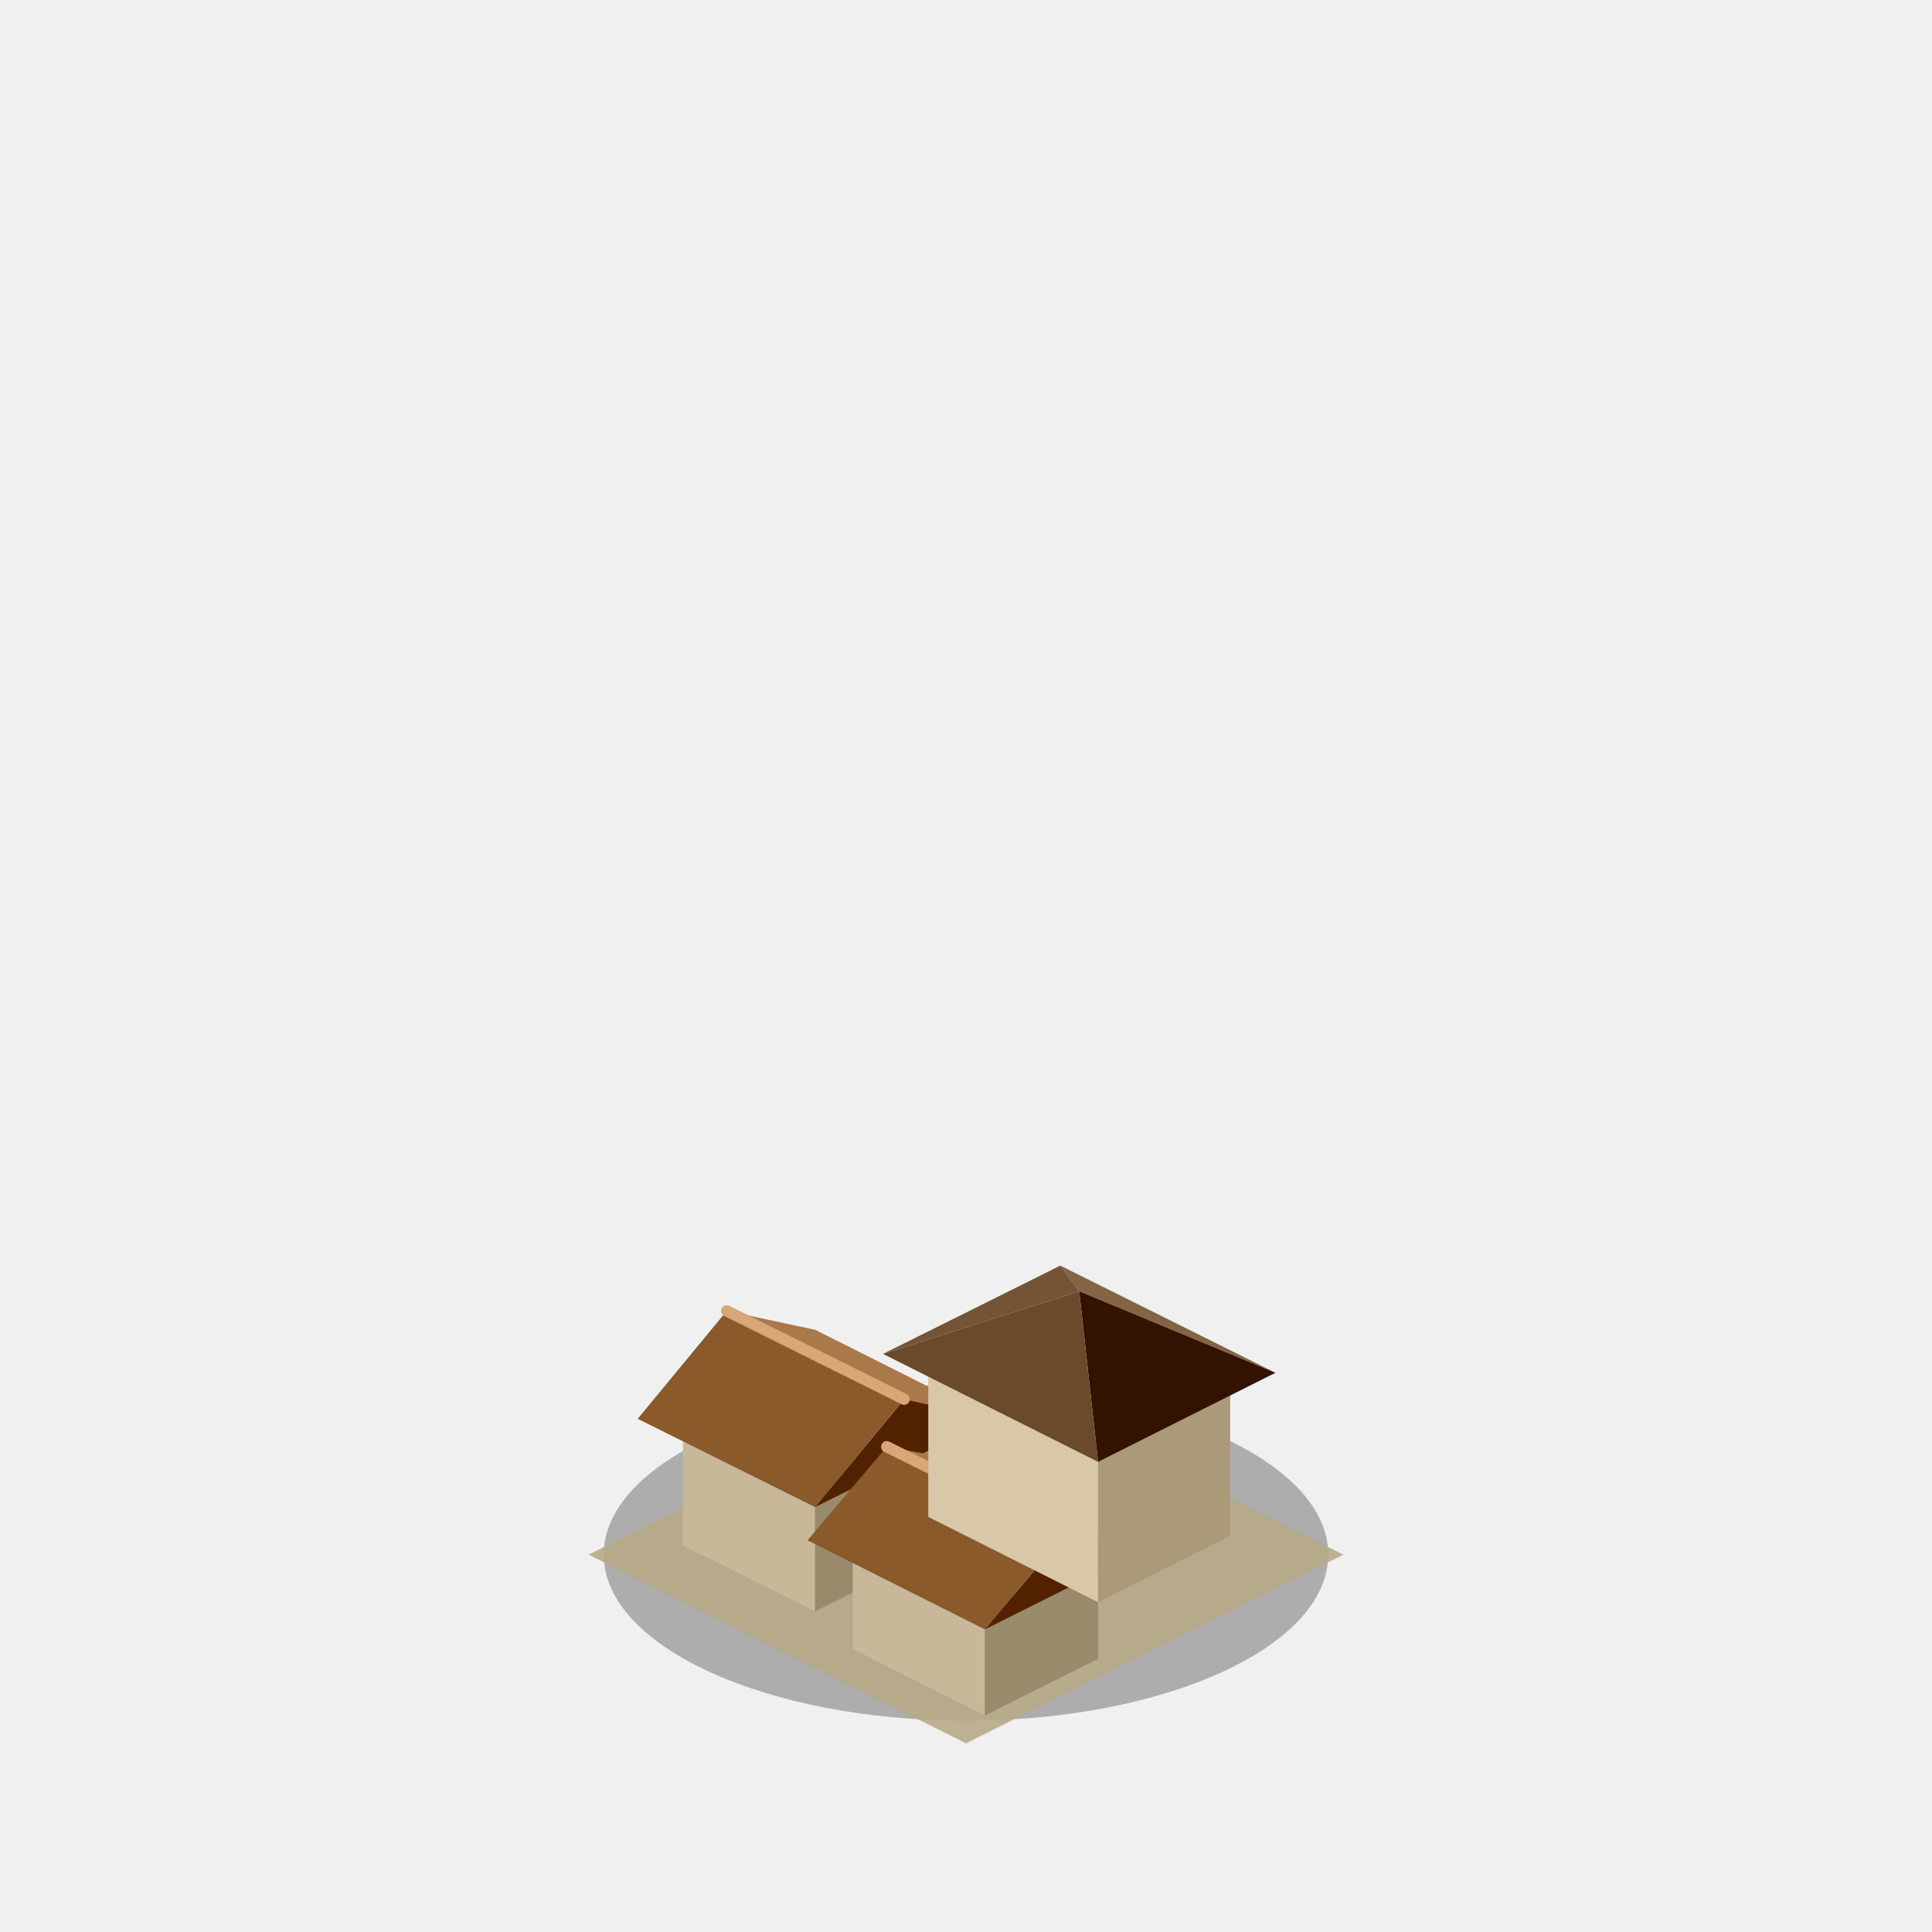
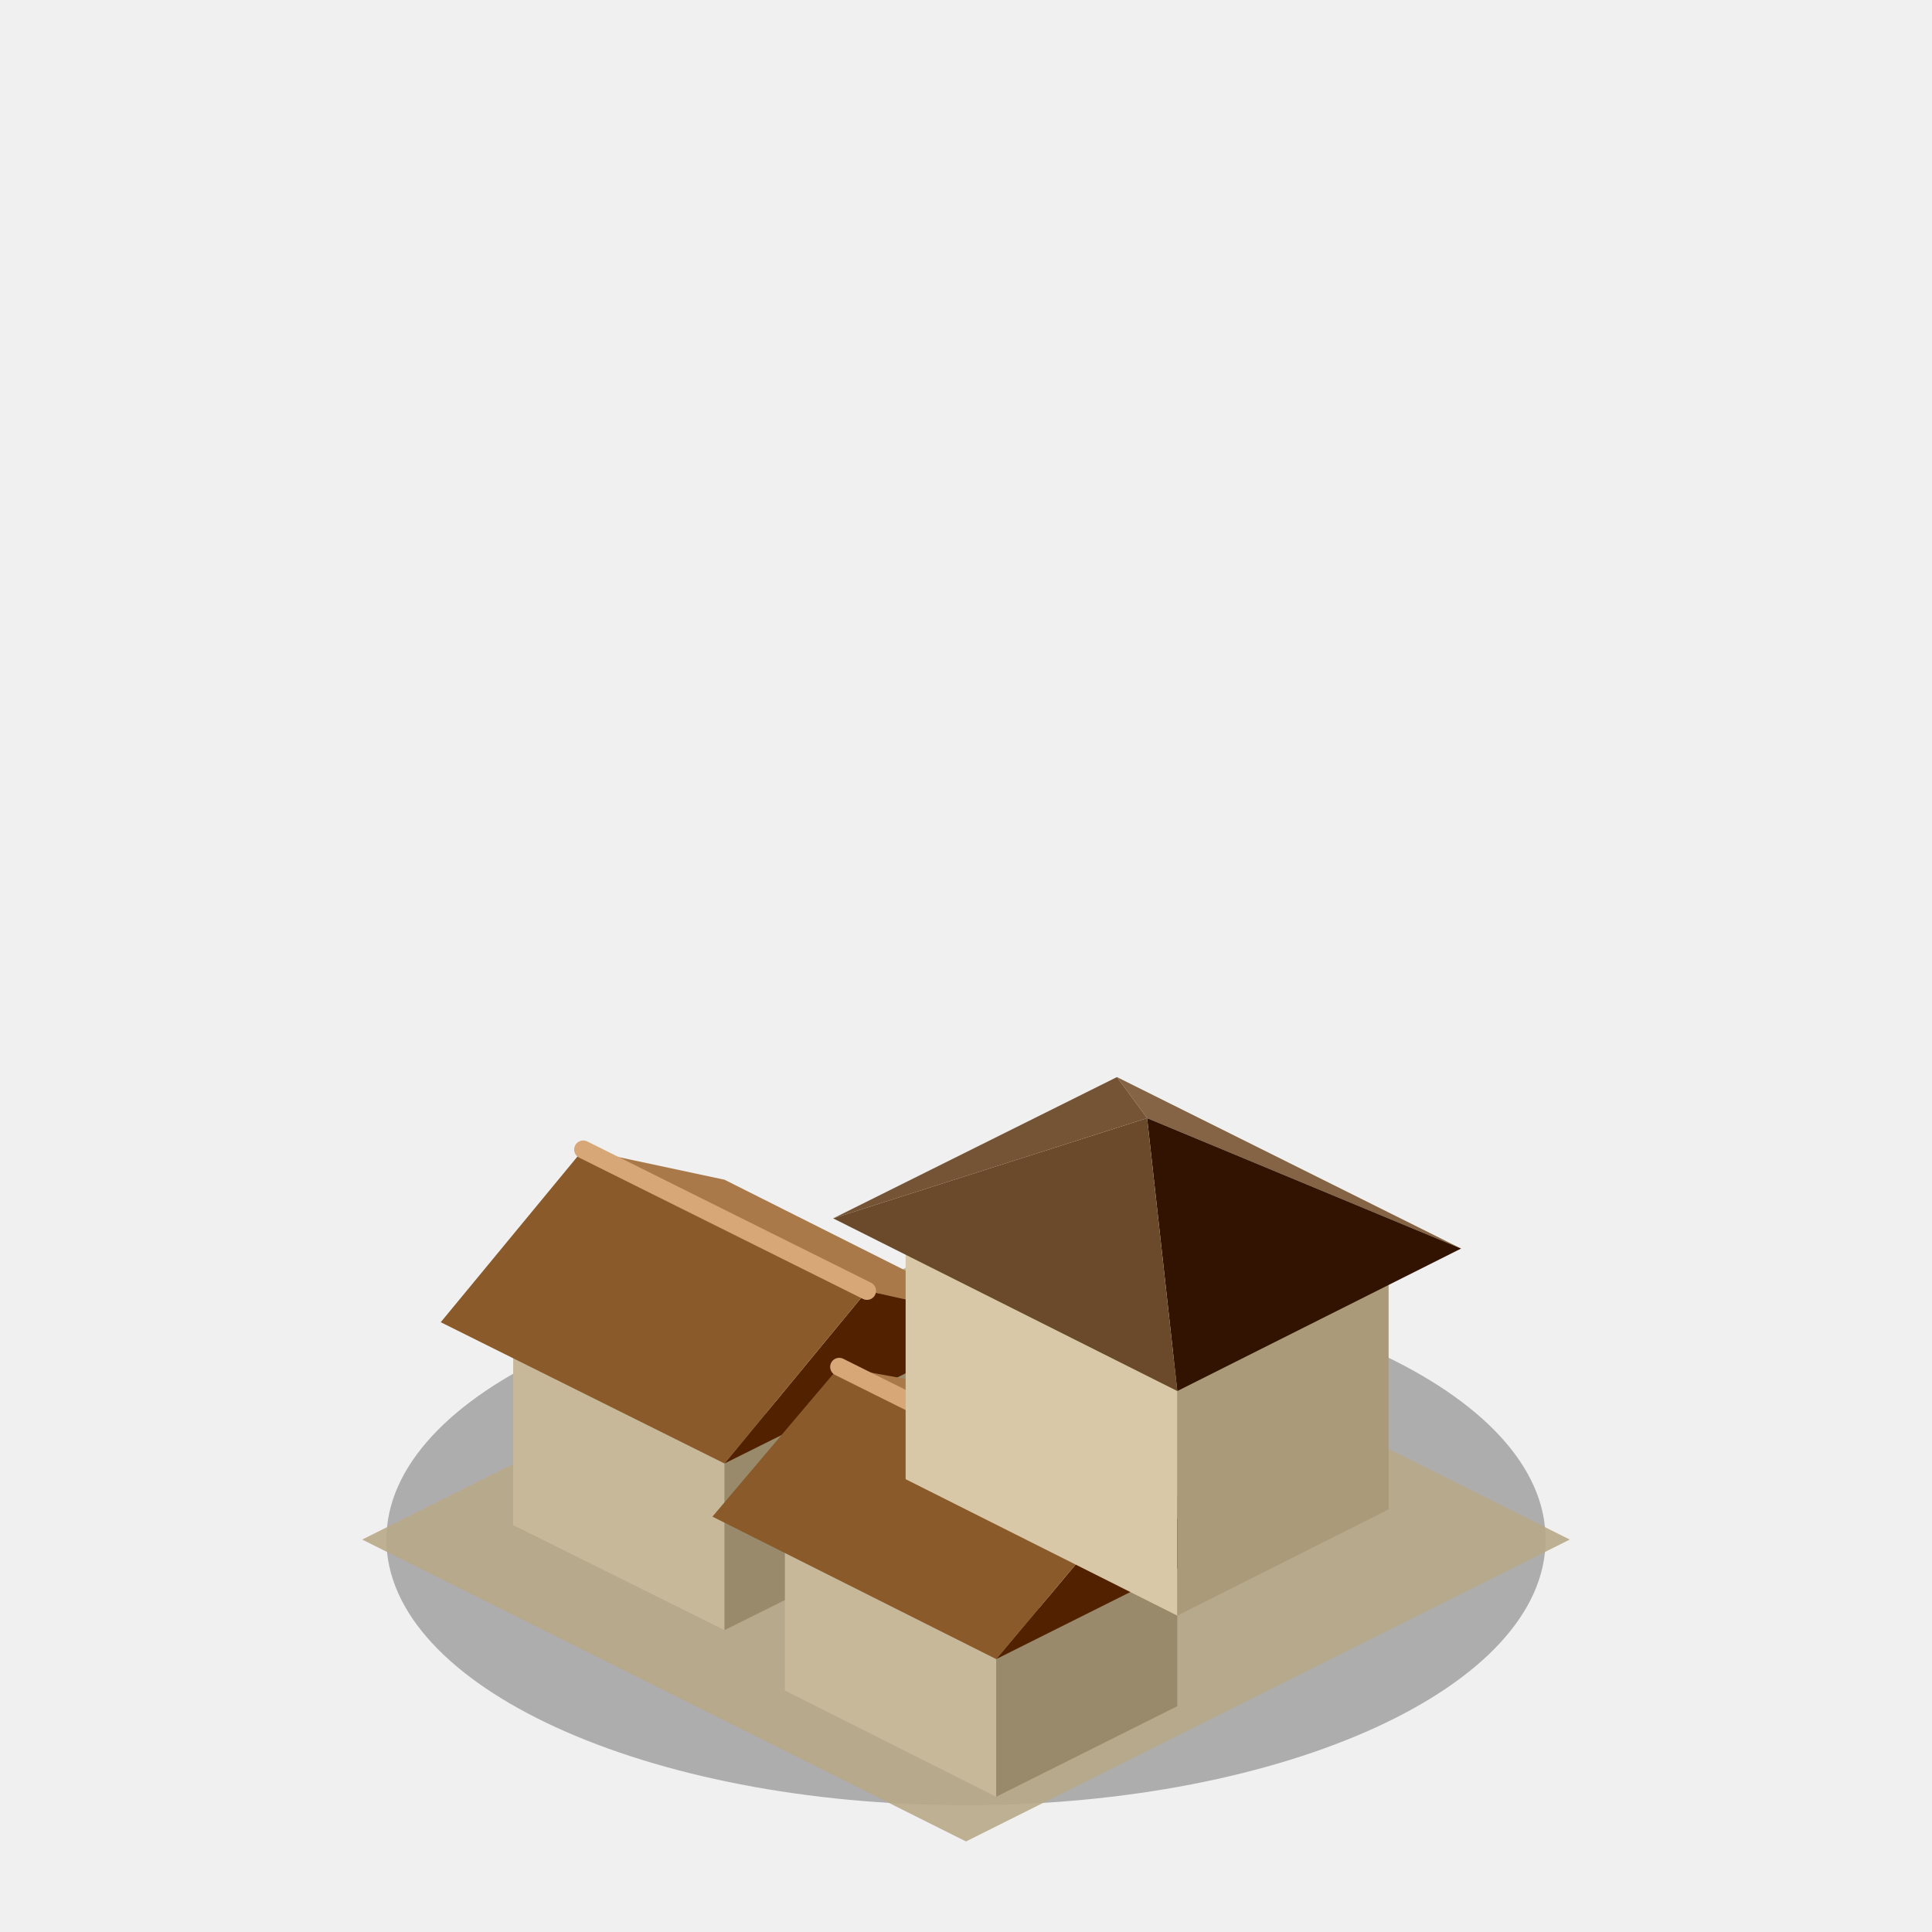
<svg xmlns="http://www.w3.org/2000/svg" viewBox="0 0 256 256" width="256" height="256">
  <defs>
    <pattern id="gtex" width="6" height="6" patternUnits="userSpaceOnUse">
      <circle cx="1.5" cy="1.5" r="0.8" fill="#000" opacity="0.18" />
      <circle cx="4.5" cy="4" r="0.6" fill="#fff" opacity="0.18" />
    </pattern>
    <pattern id="stripes" width="8" height="8" patternUnits="userSpaceOnUse" patternTransform="rotate(45)">
      <rect width="4" height="8" fill="#fff" opacity="0.35" />
    </pattern>
  </defs>
-   <g transform="translate(28,136) scale(1.0)">
+   <g transform="translate(-32,92) scale(1.6)">
    <ellipse cx="100" cy="70" rx="48" ry="22" fill="#000" opacity="0.28" />
    <polygon points="100,45 150,70 100,95 50,70" fill="#b8a888" opacity="0.9" />
    <polygon points="62.5,68.8 80,77.5 80,60.7 62.5,52" fill="#c8b89a" />
    <polygon points="80,77.5 97.5,68.8 97.5,52 80,60.7" fill="#9a8a6c" />
    <polygon points="80,43.2 97.5,52 80,60.7 62.5,52" fill="#fff0d2" />
    <polyline points="62.5,52 80,60.7 97.5,52" fill="none" stroke="#fffff3" stroke-width="1" opacity="0.6" />
    <polygon points="80,40.2 103.5,52 91.8,49.4 68.3,37.7" fill="#a97949" />
    <polygon points="80,63.7 103.5,52 91.8,49.4" fill="#522200" />
    <polygon points="56.5,52 80,63.7 91.8,49.4 68.3,37.7" fill="#8a5a2a" />
    <line x1="68.3" y1="37.7" x2="91.8" y2="49.4" stroke="#d7a777" stroke-width="1.5" stroke-linecap="round" />
    <polygon points="85,82.5 102.5,91.3 102.5,76.9 85,68.1" fill="#c8b89a" />
    <polygon points="102.5,91.3 117.5,83.8 117.5,69.4 102.5,76.9" fill="#9a8a6c" />
    <polygon points="100,60.6 117.5,69.4 102.5,76.9 85,68.1" fill="#fff0d2" />
    <polyline points="85,68.1 102.5,76.9 117.5,69.4" fill="none" stroke="#fffff3" stroke-width="1" opacity="0.6" />
    <polygon points="100,57.6 123.5,69.4 113,67.4 89.5,55.7" fill="#a97949" />
    <polygon points="102.5,79.9 123.5,69.4 113,67.4" fill="#522200" />
    <polygon points="79,68.1 102.5,79.9 113,67.4 89.5,55.7" fill="#8a5a2a" />
    <line x1="89.5" y1="55.7" x2="113" y2="67.4" stroke="#d7a777" stroke-width="1.5" stroke-linecap="round" />
    <polygon points="95,65 117.5,76.3 117.5,54.7 95,43.4" fill="#d8c8a8" />
    <polygon points="117.5,76.3 135,67.5 135,45.9 117.5,54.7" fill="#aa9a7a" />
    <polygon points="112.5,34.7 135,45.9 117.5,54.7 95,43.4" fill="#ffffe0" />
    <polyline points="95,43.4 117.5,54.7 135,45.9" fill="none" stroke="#ffffff" stroke-width="1" opacity="0.6" />
    <polygon points="112.5,31.7 141,45.9 115,35.1" fill="#846444" />
    <polygon points="89,43.4 112.5,31.7 115,35.1" fill="#745434" />
    <polygon points="117.5,57.7 141,45.9 115,35.1" fill="#321200" />
    <polygon points="89,43.4 117.5,57.7 115,35.1" fill="#6a4a2a" />
  </g>
</svg>
